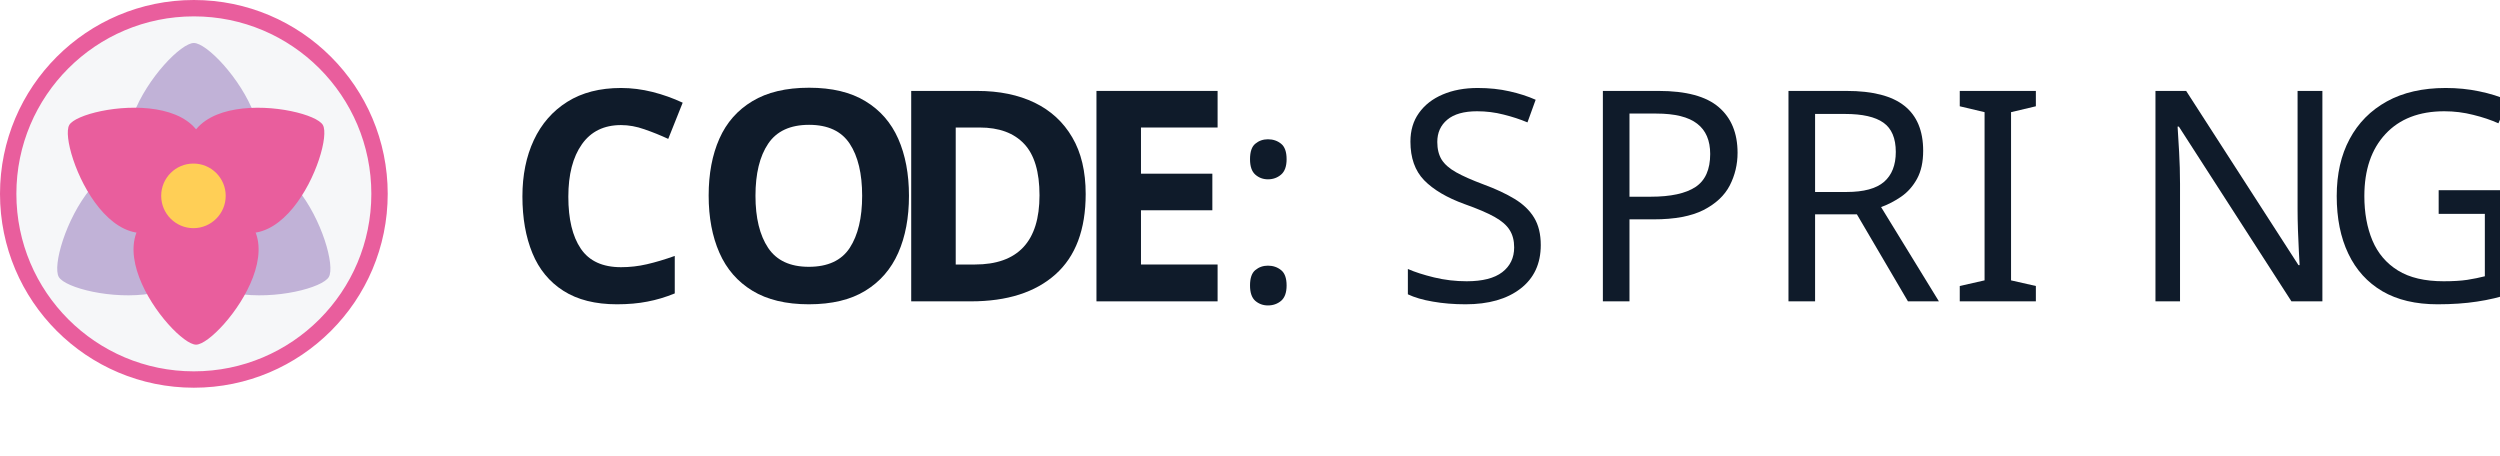
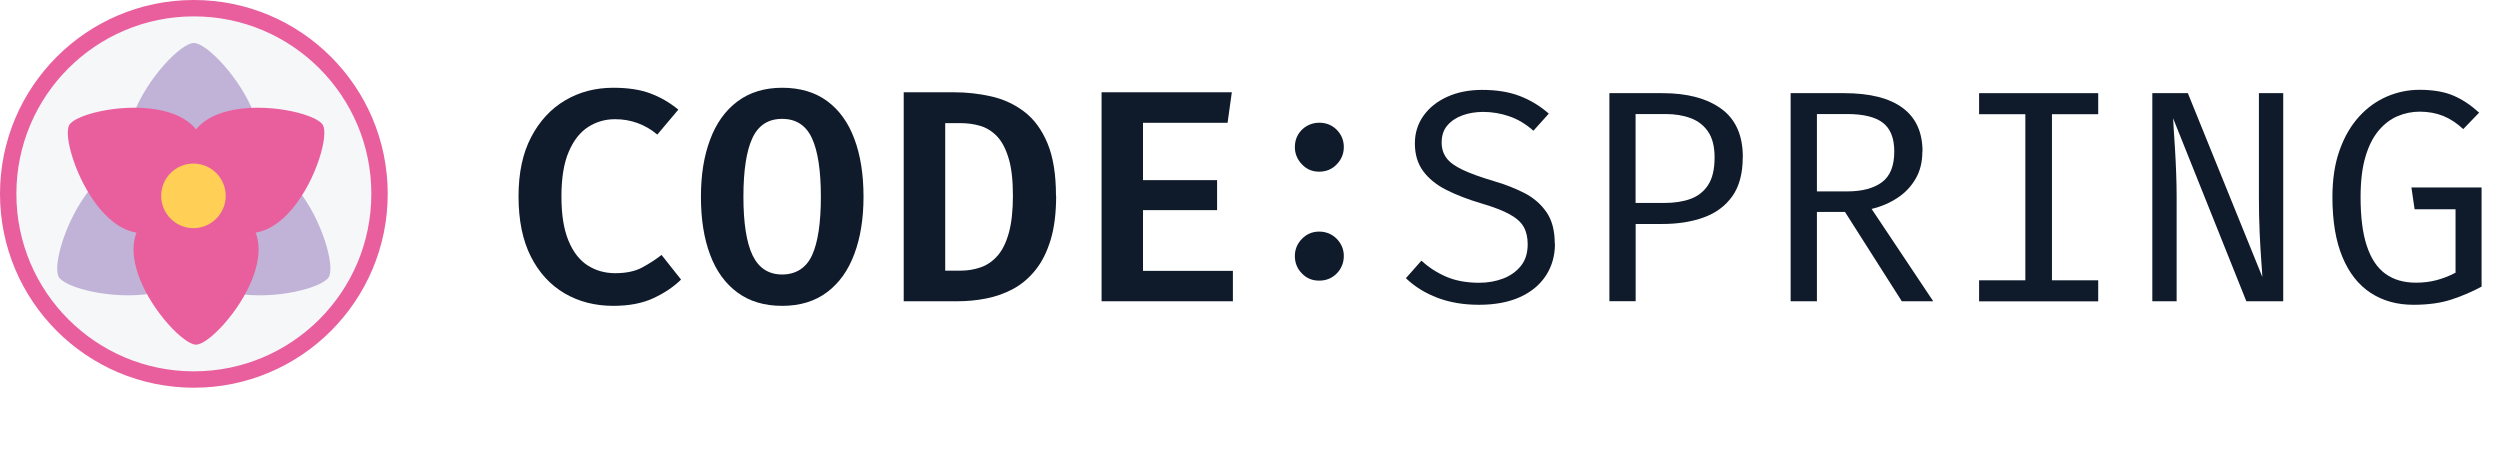
<svg xmlns="http://www.w3.org/2000/svg" id="Layer_2" data-name="Layer 2" viewBox="0 0 305.38 55.6">
  <defs>
    <style>
      .cls-1 {
-         letter-spacing: .01em;
-       }
- 
-       .cls-1, .cls-2, .cls-3, .cls-4, .cls-5, .cls-6, .cls-7 {
-         font-family: FiraCodeRoman-Regular, 'Fira Code';
-         font-variation-settings: 'wght' 400;
+         fill: #0f1b2a;
      }

      .cls-2 {
-         letter-spacing: .02em;
-       }
- 
-       .cls-8 {
-         letter-spacing: .02em;
-       }
- 
-       .cls-8, .cls-9, .cls-10, .cls-11 {
-         font-family: FiraCodeRoman-SemiBold, 'Fira Code';
-         font-variation-settings: 'wght' 600;
-         font-weight: 600;
-       }
- 
-       .cls-9 {
-         letter-spacing: .04em;
+         fill: #ffcf56;
      }

      .cls-3 {
-         letter-spacing: 0em;
-       }
- 
-       .cls-10 {
-         letter-spacing: .01em;
-       }
- 
-       .cls-12 {
-         fill: #ffcf56;
+         fill: #e95e9d;
      }

      .cls-4 {
-         letter-spacing: .05em;
+         fill: #c1b2d7;
      }

      .cls-5 {
-         letter-spacing: .04em;
-       }
- 
-       .cls-13 {
-         fill: #e95e9d;
-       }
- 
-       .cls-6 {
-         letter-spacing: -.06em;
-       }
- 
-       .cls-14 {
-         fill: #c1b2d7;
-       }
- 
-       .cls-7 {
-         letter-spacing: 0em;
-       }
- 
-       .cls-11 {
-         letter-spacing: -.08em;
-       }
- 
-       .cls-15 {
        fill: #f6f7f9;
        stroke: #e95e9d;
        stroke-miterlimit: 10;
        stroke-width: 2px;
      }
- 
-       .cls-16 {
-         fill: #0f1b2a;
-         font-size: 36px;
-       }
    </style>
  </defs>
  <g id="Layer_1-2" data-name="Layer 1">
    <g>
-       <text class="cls-16" transform="translate(61.72 36.81)">
-         <tspan class="cls-8" x="0" y="0">C</tspan>
-         <tspan class="cls-9" x="22.75" y="0">O</tspan>
-         <tspan class="cls-10" x="46.35" y="0">D</tspan>
-         <tspan class="cls-11" x="68.98" y="0">E</tspan>
-         <tspan class="cls-6" x="88.38" y="0">:</tspan>
-         <tspan class="cls-7" x="108.41" y="0">S</tspan>
-         <tspan class="cls-1" x="130.59" y="0">P</tspan>
-         <tspan class="cls-2" x="153.26" y="0">R</tspan>
-         <tspan class="cls-3" x="176.23" y="0">I</tspan>
-         <tspan class="cls-5" x="198.09" y="0">N</tspan>
-         <tspan class="cls-4" x="221.51" y="0">G</tspan>
-       </text>
      <g>
-         <circle class="cls-15" cx="23.68" cy="23.68" r="22.68" />
+         <path class="cls-1" d="M74.94,10.72c1.77,0,3.27.23,4.5.69,1.23.46,2.37,1.12,3.42,1.98l-2.57,3.05c-.73-.62-1.52-1.08-2.39-1.4s-1.79-.48-2.78-.48c-1.18,0-2.27.31-3.26.94-.99.63-1.78,1.63-2.38,3.02-.6,1.38-.9,3.21-.9,5.47s.29,4.03.86,5.41c.57,1.38,1.35,2.38,2.34,3.02.99.63,2.11.95,3.37.95,1.33,0,2.43-.23,3.3-.7.87-.47,1.66-.98,2.36-1.53l2.38,3.01c-.9.89-2.02,1.64-3.37,2.27s-2.98.94-4.9.94c-2.23,0-4.22-.51-5.96-1.53s-3.12-2.52-4.12-4.5c-1-1.98-1.5-4.42-1.5-7.33s.51-5.27,1.54-7.25c1.03-1.97,2.42-3.47,4.17-4.5s3.71-1.53,5.86-1.53Z" />
+         <path class="cls-1" d="M105.48,24.03c0,2.66-.37,4.99-1.12,6.99-.74,2-1.85,3.56-3.33,4.67-1.48,1.11-3.3,1.67-5.48,1.67s-3.99-.54-5.47-1.63c-1.48-1.09-2.6-2.63-3.34-4.62-.75-1.99-1.12-4.34-1.12-7.06s.37-4.99,1.12-6.99c.74-2,1.86-3.56,3.34-4.67,1.48-1.11,3.31-1.67,5.47-1.67s4.01.54,5.48,1.62,2.59,2.62,3.33,4.62c.75,1.99,1.12,4.35,1.12,7.07ZM100.27,24.03c0-3.22-.37-5.62-1.1-7.17-.73-1.56-1.94-2.34-3.63-2.34s-2.9.78-3.63,2.34c-.73,1.56-1.1,3.96-1.1,7.18s.38,5.63,1.13,7.17c.75,1.54,1.95,2.32,3.6,2.32s2.93-.78,3.65-2.34c.72-1.56,1.08-3.95,1.08-7.16Z" />
+         <path class="cls-1" d="M129.01,23.92c0,2.09-.22,3.88-.67,5.37s-1.07,2.72-1.86,3.7c-.79.98-1.7,1.75-2.72,2.3-1.03.55-2.12.94-3.29,1.17-1.16.23-2.34.34-3.54.34h-6.54V11.27h6.09c1.59,0,3.13.17,4.62.51,1.49.34,2.83.96,4.01,1.86,1.19.9,2.13,2.18,2.83,3.83.7,1.66,1.05,3.81,1.05,6.45ZM123.73,23.92c0-1.9-.17-3.43-.53-4.6-.35-1.17-.83-2.06-1.43-2.69-.6-.62-1.29-1.04-2.05-1.26-.76-.22-1.56-.33-2.38-.33h-1.88v18.02h1.9c.86,0,1.68-.14,2.45-.41.77-.27,1.45-.74,2.04-1.41s1.05-1.6,1.38-2.79c.33-1.19.5-2.7.5-4.53Z" />
+         <path class="cls-1" d="M139.62,15v7h9.05v3.67h-9.05v7.42h10.98v3.71h-16.04V11.27h15.91l-.52,3.73h-10.34Z" />
+         <path class="cls-1" d="M158.17,17.96c0-.57.13-1.07.39-1.51.26-.44.62-.8,1.07-1.06.46-.26.96-.4,1.51-.4.86,0,1.58.29,2.15.87.57.58.86,1.28.86,2.1s-.29,1.52-.86,2.11c-.57.6-1.29.9-2.15.9s-1.54-.3-2.11-.9c-.57-.6-.86-1.3-.86-2.11ZM158.17,31.27c0-.8.29-1.5.86-2.09s1.28-.89,2.11-.89,1.58.3,2.15.89.86,1.29.86,2.09-.29,1.55-.86,2.13c-.57.58-1.29.88-2.15.88s-1.54-.29-2.11-.88c-.57-.58-.86-1.29-.86-2.13Z" />
+         <path class="cls-1" d="M189.94,29.77c0,1.45-.36,2.74-1.09,3.87-.73,1.13-1.78,2.01-3.16,2.64-1.38.63-3.06.95-5.04.95-1.86,0-3.54-.28-5.05-.85-1.51-.57-2.8-1.37-3.87-2.4l1.9-2.14c.89.82,1.9,1.48,3.05,1.97,1.14.49,2.49.73,4.02.73,1.03,0,2-.17,2.9-.51.9-.34,1.62-.86,2.18-1.55s.83-1.58.83-2.65c0-.82-.16-1.53-.48-2.1-.32-.58-.89-1.09-1.7-1.54s-1.94-.89-3.4-1.32c-1.67-.49-3.12-1.05-4.35-1.67-1.23-.62-2.17-1.39-2.84-2.3-.67-.91-1.01-2.04-1.01-3.38,0-1.27.35-2.39,1.05-3.38.7-.98,1.67-1.76,2.91-2.32s2.66-.84,4.27-.84c1.76,0,3.29.25,4.59.75,1.3.5,2.48,1.22,3.54,2.15l-1.88,2.09c-.91-.81-1.89-1.4-2.94-1.76-1.05-.36-2.11-.54-3.19-.54-.92,0-1.77.14-2.54.42-.77.28-1.38.69-1.85,1.24s-.69,1.25-.69,2.09c0,.73.2,1.35.59,1.88s1.06,1.01,1.99,1.45c.93.44,2.21.9,3.82,1.38,1.32.38,2.54.86,3.67,1.43,1.13.57,2.03,1.35,2.72,2.33s1.03,2.28,1.03,3.91Z" />
+         <path class="cls-1" d="M212.88,19.19c0,1.98-.42,3.57-1.26,4.76-.84,1.19-2,2.06-3.48,2.6-1.48.54-3.17.81-5.09.81h-3.25v9.43h-3.21V11.38h6.5c3.03,0,5.42.64,7.17,1.91,1.75,1.27,2.63,3.24,2.63,5.9ZM209.44,19.23c0-1.32-.26-2.36-.78-3.13-.52-.77-1.22-1.32-2.12-1.66-.9-.34-1.93-.51-3.08-.51h-3.67v10.86h3.54c1.19,0,2.25-.16,3.16-.49.91-.33,1.63-.89,2.16-1.7.53-.81.79-1.93.79-3.37Z" />
+         <path class="cls-1" d="M234.82,18.51c0,1.27-.27,2.38-.82,3.32-.55.95-1.29,1.73-2.22,2.34-.94.62-1.99,1.07-3.16,1.35l7.53,11.28h-3.84l-6.94-10.91h-3.43v10.91h-3.21V11.38h6.54c3.14,0,5.52.6,7.14,1.8,1.62,1.2,2.43,2.98,2.43,5.33ZM231.39,18.51c0-1.64-.47-2.81-1.4-3.52-.93-.71-2.39-1.06-4.36-1.06h-3.69v9.45h3.69c1.82,0,3.24-.37,4.25-1.12,1.01-.75,1.51-2,1.51-3.76Z" />
+         <path class="cls-1" d="M256.3,11.38v2.57h-5.65v20.29h5.65v2.57h-14.55v-2.57h5.65V13.95h-5.65v-2.57h14.55Z" />
+         <path class="cls-1" d="M274.4,36.81l-8.95-22.36c.01.28.04.75.08,1.41s.09,1.44.15,2.34c.06.9.1,1.86.14,2.87.04,1.01.06,2.01.06,2.99v12.74h-2.97V11.38h4.34l9.1,22.45c-.01-.36-.06-1.01-.13-1.97-.07-.95-.14-2.11-.2-3.46-.06-1.35-.09-2.79-.09-4.3v-12.72h2.97v25.42h-4.49Z" />
+         <path class="cls-1" d="M294.8,37.23c-2.01,0-3.75-.49-5.23-1.46-1.48-.97-2.63-2.43-3.44-4.38-.81-1.94-1.22-4.38-1.22-7.31,0-2.19.29-4.1.88-5.74.58-1.64,1.38-3,2.38-4.1s2.14-1.91,3.42-2.46c1.27-.54,2.59-.81,3.96-.81,1.66,0,3.04.24,4.14.71,1.1.47,2.14,1.17,3.14,2.08l-1.94,2.01c-.78-.73-1.59-1.26-2.45-1.61-.86-.34-1.81-.52-2.87-.52-.92,0-1.82.18-2.68.54-.86.36-1.63.94-2.32,1.75-.68.81-1.23,1.87-1.62,3.2-.4,1.33-.6,2.98-.6,4.95,0,2.45.25,4.44.77,5.98.51,1.54,1.27,2.67,2.27,3.39s2.24,1.08,3.72,1.08c.89,0,1.73-.1,2.52-.31.79-.21,1.57-.51,2.32-.91v-7.75h-5l-.39-2.66h8.57v12.11c-1.14.62-2.36,1.14-3.66,1.57s-2.84.65-4.65.65Z" />
+       </g>
+       <g>
+         <circle class="cls-5" cx="23.68" cy="23.68" r="22.68" />
        <g>
          <g>
-             <path class="cls-14" d="M7.18,33.83c1.54,2.67,23.07,5.91,16.5-9.53-10.09-13.41-18.04,6.86-16.5,9.53Z" />
-             <path class="cls-14" d="M23.68,5.25c-3.08,0-16.66,17.02,0,19.05,16.66-2.03,3.08-19.05,0-19.05Z" />
-             <path class="cls-14" d="M40.17,33.83c1.54-2.67-6.41-22.94-16.5-9.53-6.57,15.44,14.96,12.2,16.5,9.53Z" />
+             <path class="cls-4" d="M7.18,33.83c1.54,2.67,23.07,5.91,16.5-9.53-10.09-13.41-18.04,6.86-16.5,9.53Z" />
+             <path class="cls-4" d="M23.68,5.25c-3.08,0-16.66,17.02,0,19.05,16.66-2.03,3.08-19.05,0-19.05Z" />
+             <path class="cls-4" d="M40.17,33.83c1.54-2.67-6.41-22.94-16.5-9.53-6.57,15.44,14.96,12.2,16.5,9.53Z" />
          </g>
          <g>
-             <path class="cls-13" d="M8.46,15.27c-1.44,2.5,6.02,21.53,15.49,8.94,6.17-14.5-14.04-11.45-15.49-8.94Z" />
-             <path class="cls-13" d="M39.44,15.27c-1.45-2.51-21.66-5.55-15.49,8.94,9.47,12.59,16.94-6.44,15.49-8.94Z" />
-             <path class="cls-13" d="M23.95,42.1c2.89,0,15.64-15.98,0-17.89-15.64,1.91-2.89,17.89,0,17.89Z" />
+             <path class="cls-3" d="M8.46,15.27c-1.44,2.5,6.02,21.53,15.49,8.94,6.17-14.5-14.04-11.45-15.49-8.94Z" />
+             <path class="cls-3" d="M39.44,15.27c-1.45-2.51-21.66-5.55-15.49,8.94,9.47,12.59,16.94-6.44,15.49-8.94Z" />
+             <path class="cls-3" d="M23.95,42.1c2.89,0,15.64-15.98,0-17.89-15.64,1.91-2.89,17.89,0,17.89Z" />
          </g>
-           <path class="cls-12" d="M27.57,23.92c0,2.18-1.77,3.95-3.94,3.95s-3.94-1.77-3.94-3.95,1.76-3.94,3.94-3.94c2.18,0,3.94,1.77,3.94,3.94Z" />
+           <path class="cls-2" d="M27.57,23.92c0,2.18-1.77,3.95-3.94,3.95s-3.94-1.77-3.94-3.95,1.76-3.94,3.94-3.94c2.18,0,3.94,1.77,3.94,3.94Z" />
        </g>
      </g>
    </g>
  </g>
</svg>
